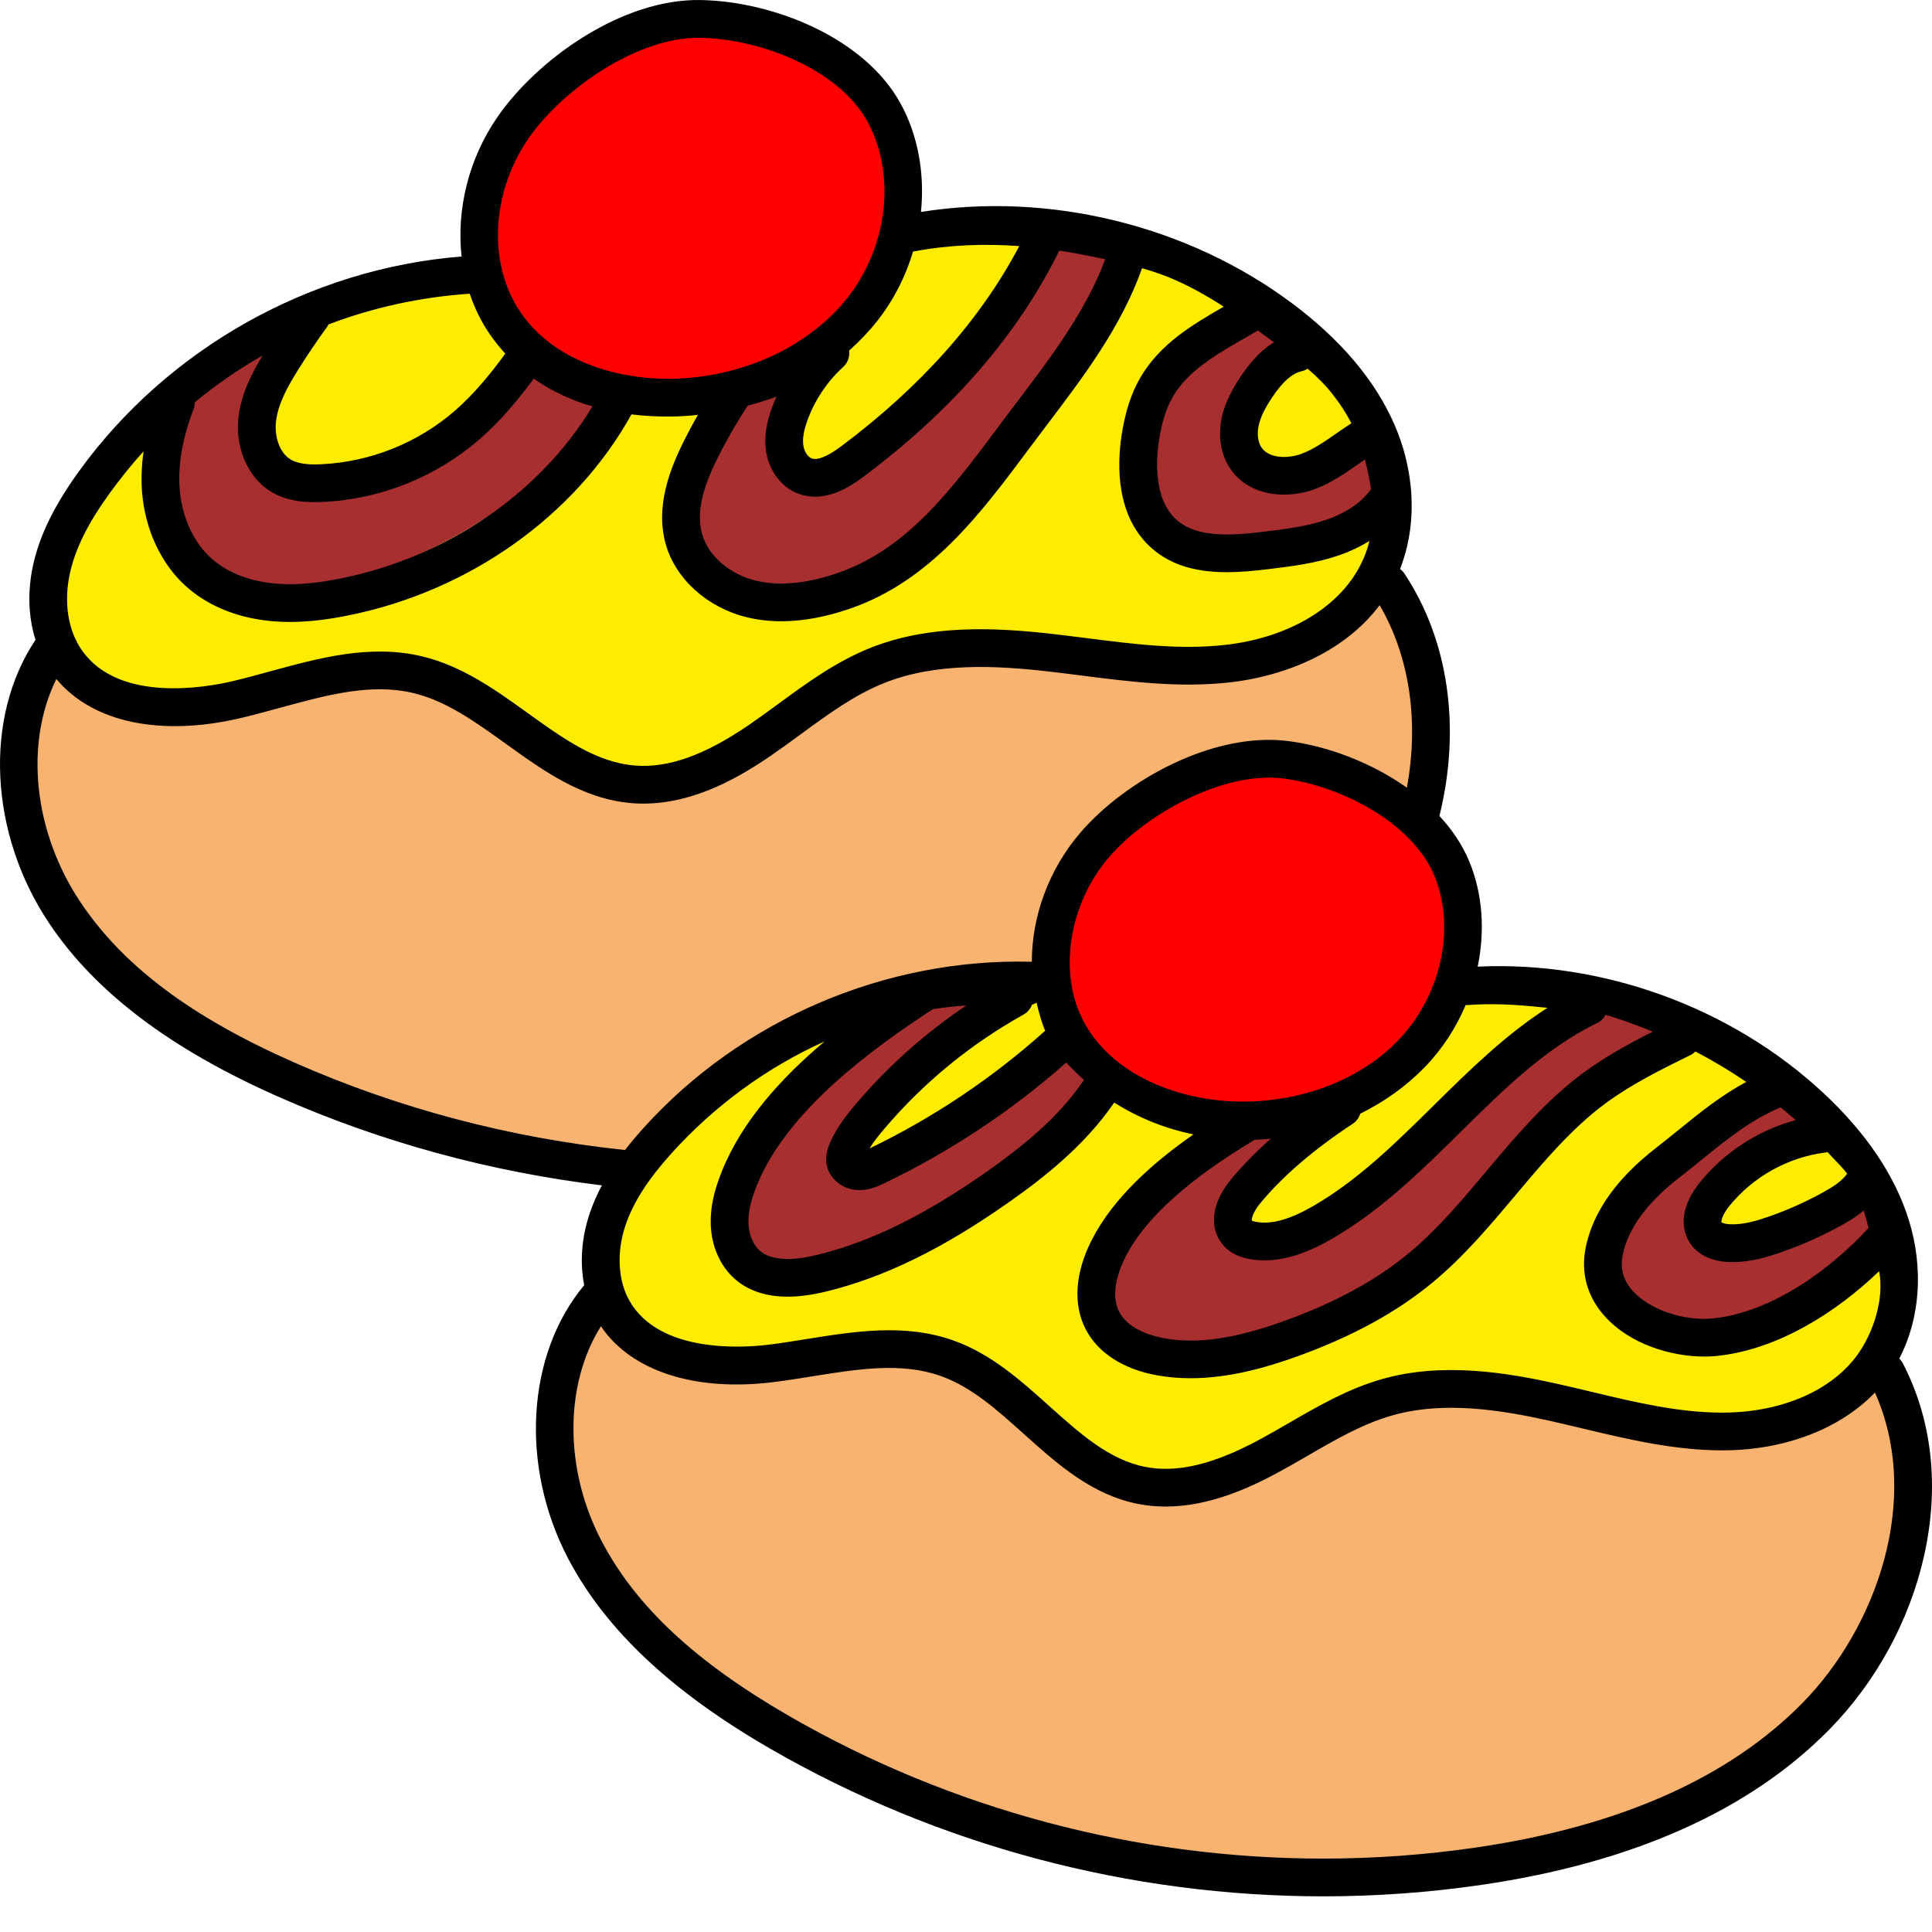
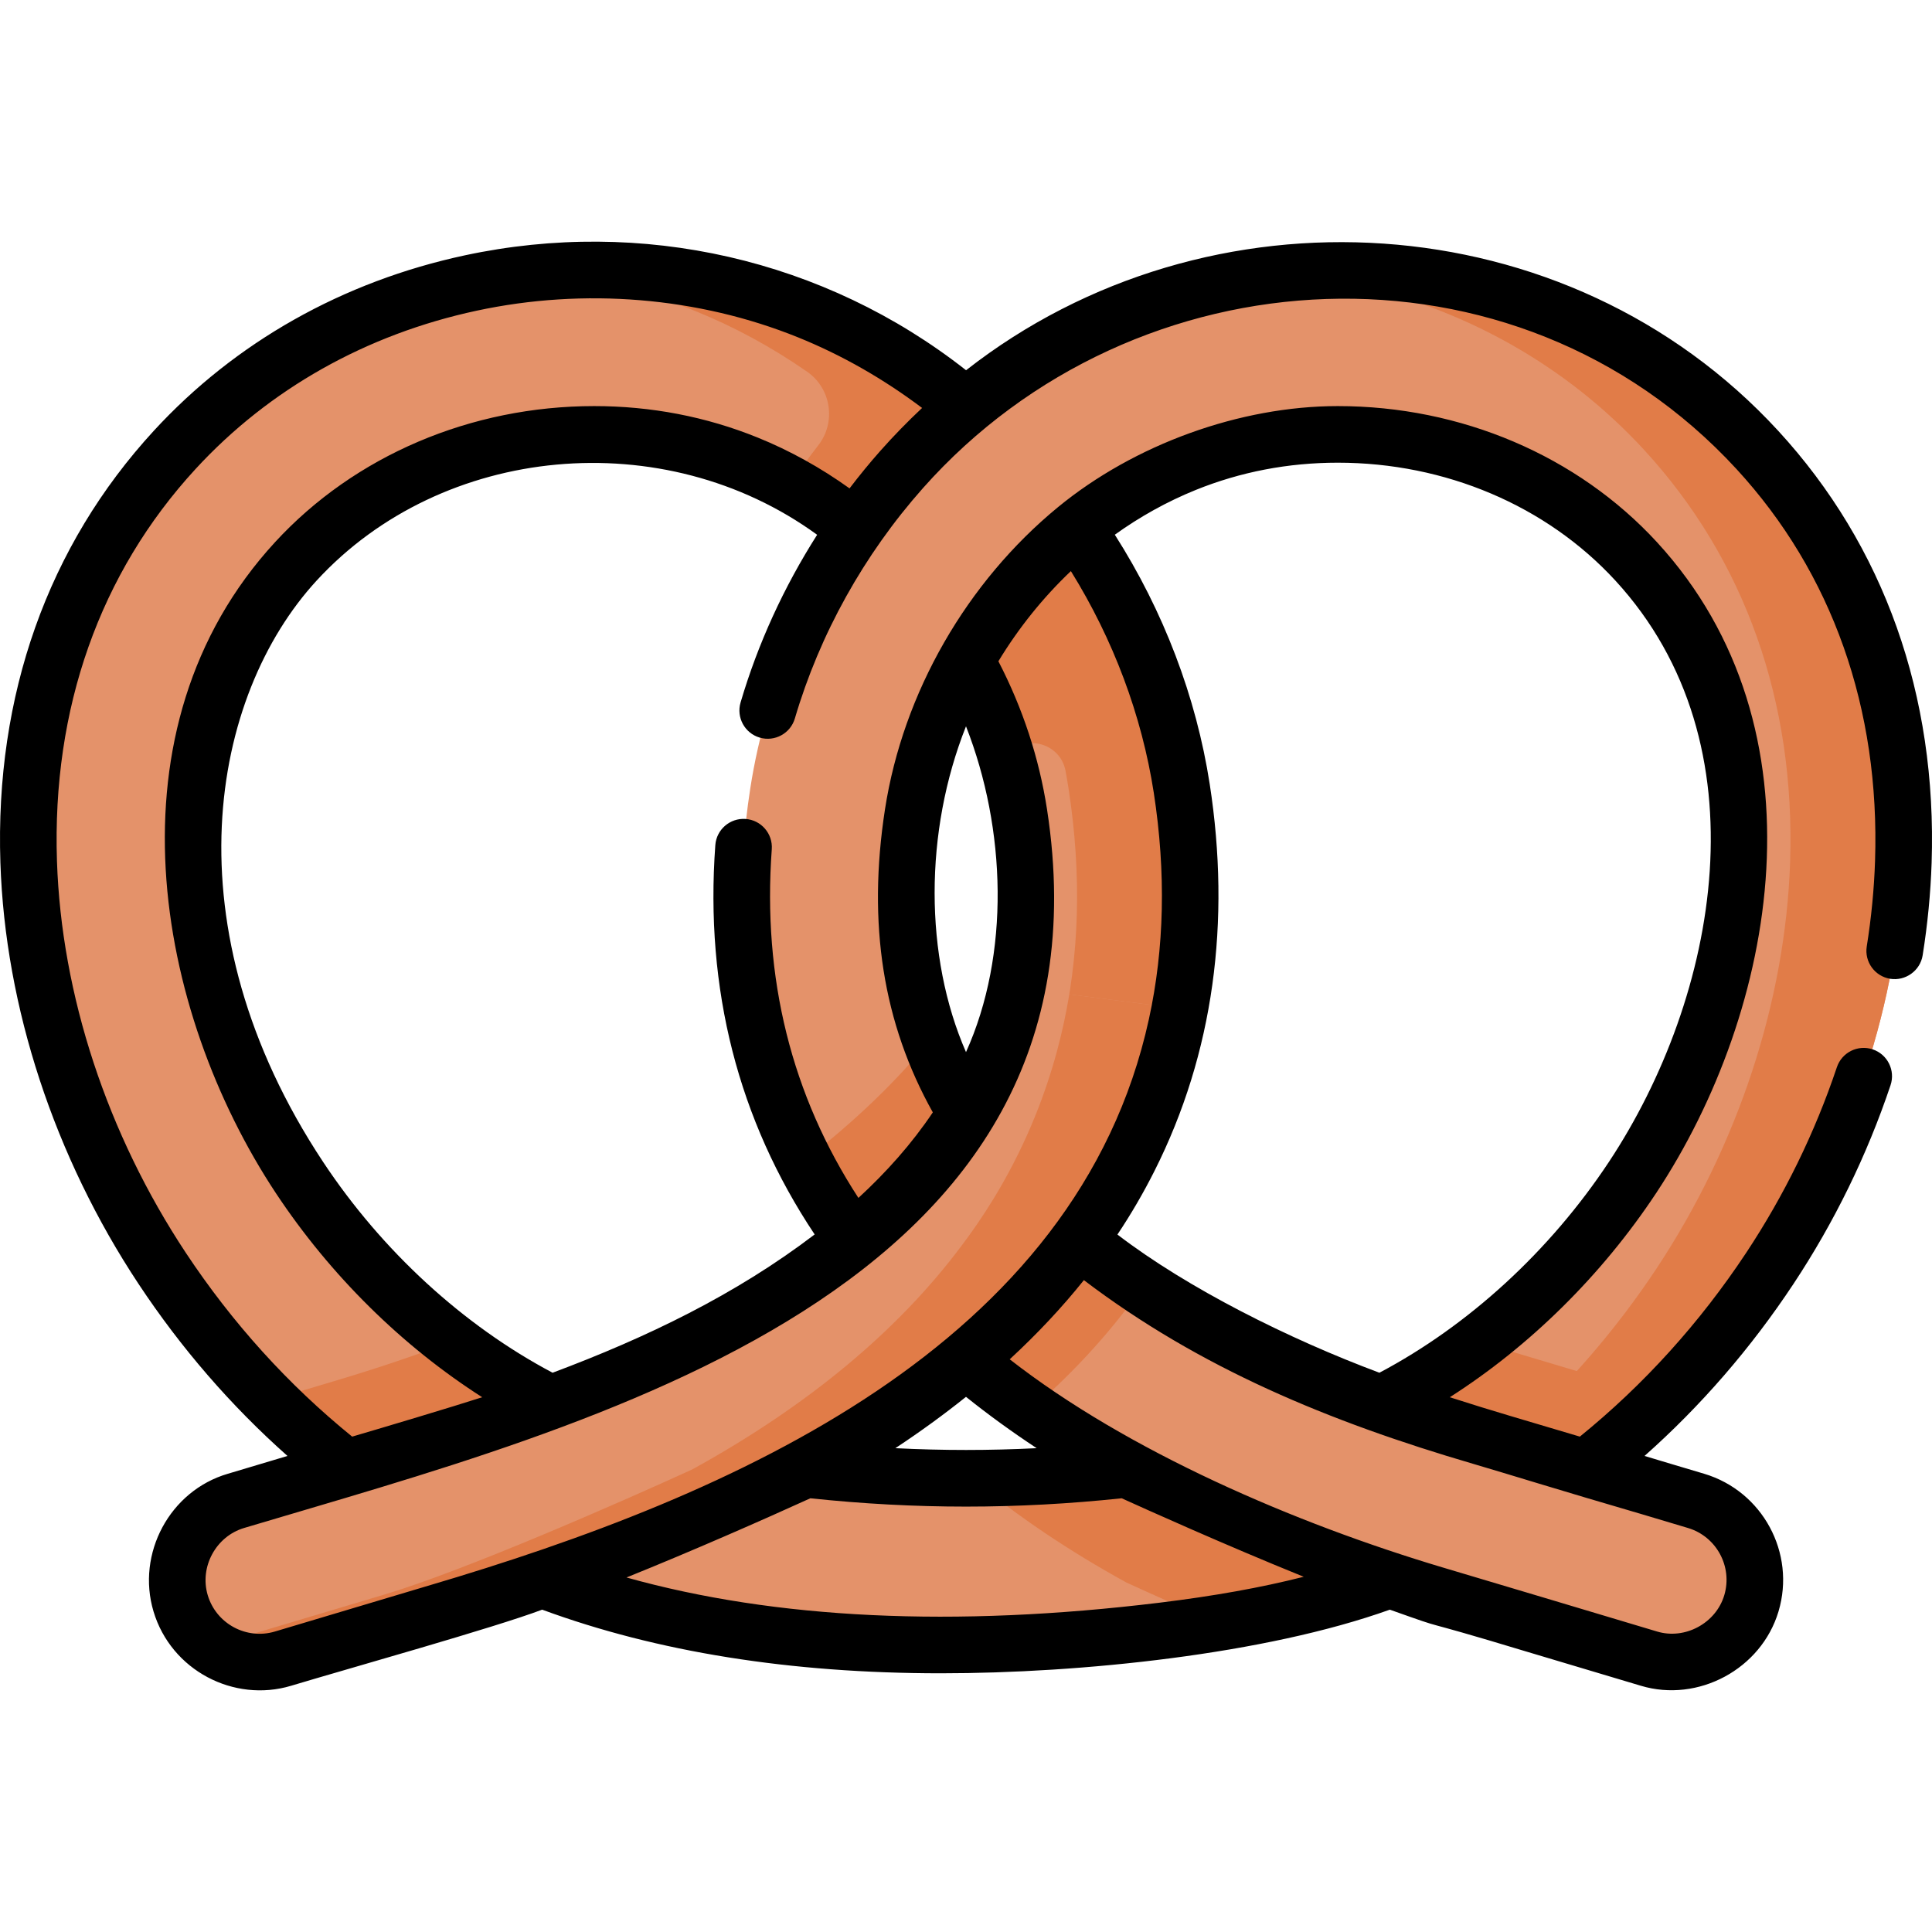
- <svg xmlns="http://www.w3.org/2000/svg" version="1.1" width="512" height="512" x="0" y="0" viewBox="0 0 512 512" style="enable-background:new 0 0 512 512" xml:space="preserve" class="">
+ <svg xmlns="http://www.w3.org/2000/svg" id="Capa_1" enable-background="new 0 0 512.003 512.003" height="512" viewBox="0 0 512.003 512.003" width="512">
  <g>
-     <path d="m430.066 324.656c-2.988 4.781-7.359 13.844-3.047 20.812 2.727 4.398 8.203 6.727 15.84 6.727 1.34 0 2.738-.07 4.164-.215 19.168-1.934 37.652-11.133 50.742-25.25l1.426-1.355-.637-1.828c-.73-2.082-1.648-4.234-2.73-6.398l-1.543-3.09-2.844 1.961c-8.82 6.09-18.516 10.59-28.82 13.371-1.371.371-2.965.77-4.527.77-.371 0-.742-.023-1.109-.074-2.113-.277-3.832-1.469-4.48-3.109-.855-2.164.121-4.758 2.898-7.707 6.945-7.34 15.66-12.996 25.195-16.352l4.477-1.57-3.34-3.371c-1.148-1.156-2.312-2.289-3.469-3.363-1.035-.961-2.148-1.945-3.504-3.105l-1.68-1.355-1.789 1.051c-16.996 6.23-31.633 18.109-41.223 33.453zm0 0" fill="#a82f2f" data-original="#ffffff" style="" class="" />
-     <path d="m332.039 332.008c-2.832 0-4.922-.871-6.215-2.586-3.199-4.242.762-10.078 5.535-14.125l14.883-12.621-2.551-5.227c-3.316.688-6.707 1.137-10.078 1.332l-.637.039-.562.293c-13.102 6.77-24.703 16.578-33.555 28.367-5.703 7.625-7.688 14.277-5.891 19.777 1.883 5.77 7.488 9.047 12.102 10.188 2.059.516 4.254.766 6.719.766 3.547 0 7.035-.539 9.676-1.012 29.422-5.238 56.469-20.5 76.164-42.977 3.109-3.555 6.148-7.426 8.828-10.84 3.691-4.688 7.508-9.535 11.695-13.977 6.059-6.422 12.344-11.168 18.68-14.109l6.719-3.117-6.992-2.438c-3.926-1.367-8.055-2.562-12.27-3.555l-.977-.23-.918.402c-15.32 6.734-27.41 19.246-39.113 31.355-13.555 14.012-27.566 28.5-46.352 33.562-1.754.477-3.406.723-4.891.73zm0 0" fill="#a82f2f" data-original="#ffffff" style="" class="" />
-     <path d="m266.832 267.371 8.434-5.863-10.262.402c-4.652.184-9.355.633-13.988 1.344l-.578.086-.504.301c-19.363 11.547-36.938 26.969-50.816 44.602-6.512 8.258-8.453 15.172-5.781 20.543 1.789 3.605 5.895 6.277 10.715 6.965.965.137 1.984.207 3.035.207 3.512 0 7.078-.773 10.105-1.527 28.145-7.043 53.883-23.238 72.477-45.602l1.832-2.199-2.113-1.934c-1.844-1.688-3.527-3.52-5-5.449l-1.906-2.492-2.406 2.016c-14.77 12.395-31.188 22.559-48.797 30.219-1.422.617-2.691.934-3.766.934-1.121 0-1.98-.363-2.562-1.086-1.844-2.262.949-5.625 1.848-6.602 12.016-13.016 25.484-24.746 40.035-34.863zm0 0" fill="#a82f2f" data-original="#ffffff" style="" class="" />
-     <path d="m330.363 148.996c3.121 0 6.176-.387 9.082-1.148 10.047-2.645 18.949-8.91 26.336-14.688l1.266-.988-.125-1.605c-.25-3.238-.844-6.48-1.773-9.637l-1.363-4.629-3.547 3.273c-3.645 3.359-7.691 6.715-12.574 8.484-1.949.711-4.129 1.09-6.301 1.09-2.582 0-7.391-.574-10.586-4.402-4.387-5.258-2.965-13.199.703-18.324 3.254-4.547 8.035-7.668 12.719-10.363l3.637-2.098-3.16-2.762c-2.129-1.863-4.344-3.648-6.57-5.293-.727-.547-1.461-1.082-2.199-1.605l-1.738-1.23-1.734 1.234c-8.254 5.871-17.609 12.523-23.68 21.902-5.539 8.562-8.367 21.578-2.199 31.352 4.527 7.164 13.426 11.438 23.809 11.438zm0 0" fill="#a82f2f" data-original="#ffffff" style="" class="" />
-     <path d="m209.688 157.938c2.645 0 5.316-.336 7.957-1 12.168-3.07 21.883-11.727 30.574-20.625 19.285-19.738 35.738-42.078 48.902-66.387l1.828-3.379-3.723-.957c-4.949-1.266-10.016-2.246-15.066-2.906l-1.941-.254-1.012 1.676c-12.586 20.777-28.07 39.609-46.023 55.973-2.902 2.641-6.043 5.336-9.746 6.746-1.633.617-3.301.934-4.957.934-2.496 0-4.707-.707-6.395-2.051-4.113-3.258-5.398-11.172.305-19.41.262-.375.531-.746.812-1.117l-3.668-4.52c-2.613 1.215-5.352 2.289-8.133 3.184l-.867.277-.566.715c-4.695 5.934-8.797 11.363-11.473 17.73-3.207 7.629-3.492 15.512-.777 21.629 3.645 8.219 13.277 13.742 23.969 13.742zm0 0" fill="#a82f2f" data-original="#ffffff" style="" class="" />
-     <path d="m67.625 156.855c1.699.211 3.383.316 5.16.316 5.098 0 10.703-.875 17.637-2.746 26.977-7.297 51.621-23.246 69.387-44.914l2.863-3.488-4.324-1.289c-5.305-1.582-10.188-3.84-14.52-6.707l-2.082-1.379-1.734 1.793c-12.562 13.004-27.98 23.523-44.59 30.414-3.445 1.434-8.609 3.332-13.691 3.332-2.699 0-5.062-.516-7.223-1.578-6.445-3.188-11.051-12.777-7.598-23.316 1.293-3.941 3.527-7.836 6.836-11.902l-3.77-4.523c-5.234 2.875-10.293 6.109-15.039 9.617l-.449.332-.297.469c-3.699 5.797-7.402 12.145-9.426 19.281-2.711 9.512-1.523 19.074 3.168 25.586 4.164 5.77 11.34 9.672 19.691 10.703zm0 0" fill="#a82f2f" data-original="#ffffff" style="" class="" />
-     <path d="m499.633 367.809-1.812-4.082-3.094 3.227c-8.742 9.105-22.617 14.359-38.055 14.406h-.25c-12.375 0-24.547-2.902-36.359-5.719l-1.363-.324c-2.297-.547-4.594-1.094-6.879-1.605-7.496-1.688-17.363-3.629-27.199-3.629-6.039 0-11.426.695-16.457 2.129-8.102 2.293-15.309 6.461-23.023 10.918l-.25.145c-2.527 1.461-5.141 2.973-7.754 4.383-6.836 3.688-17.203 8.594-28.234 8.602-2.246 0-4.492-.215-6.676-.633-11.496-2.242-20.312-10.148-28.84-17.797-7.363-6.613-14.32-12.855-22.949-15.953-4.406-1.582-9.25-2.352-14.816-2.352-6.785 0-13.945 1.156-20.887 2.273-3.281.527-6.672 1.07-10 1.484-3.273.41-6.504.621-9.59.621-15.41 0-27.273-5.012-33.406-14.113l-2.578-3.824-2.453 3.91c-10.355 16.523-10.344 40.012.035 59.844 9.336 17.859 25.527 33.012 50.949 47.676 43.285 24.961 92.723 38.152 142.961 38.152 13.734 0 27.562-1.008 41.094-2.992 38.477-5.637 68.129-18.828 88.125-39.207 10.438-10.637 18.371-24.562 22.34-39.215 4.457-16.469 3.566-32.484-2.578-46.324zm0 0" fill="#f7b36f" data-original="#f7b36f" style="" class="" />
-     <path d="m166.992 307.926 1.023-1.324c1.391-1.805 2.973-3.688 4.695-5.605 24.344-27.027 60.695-43.164 97.246-43.164 1.137 0 2.27.016 3.402.047l3.078.082.004-3.082c.008-11.559 4.457-23.344 12.203-32.332 10.047-11.668 29.625-23.477 47.605-23.477 1.625 0 3.227.102 4.762.297 10.387 1.316 21.355 5.629 30.094 11.828l3.832 2.719.852-4.621c3.387-18.336.695-36.246-7.578-50.426l-2.277-3.898-2.711 3.605c-3.672 4.879-8.57 8.996-14.562 12.246-6.797 3.68-14.832 6.117-23.234 7.059-3.305.367-6.699.543-10.375.543-9.391 0-18.84-1.199-28.02-2.367-2.914-.375-5.84-.746-8.742-1.078-4.578-.52-11.484-1.219-18.516-1.219-10.461 0-19.219 1.488-26.777 4.551-8.109 3.277-15.098 8.391-22.57 13.859l-.215.156c-2.453 1.801-4.992 3.66-7.539 5.414-7.637 5.25-19.281 12.23-32.152 12.23-.953 0-1.926-.043-2.969-.129-12.086-1.023-22.059-8.195-31.719-15.148-8.336-6-16.211-11.668-25.508-13.918-3.074-.742-6.242-1.105-9.684-1.105-8.883 0-17.762 2.426-27.219 5.008-3.332.914-6.773 1.855-10.164 2.652-5.895 1.398-11.59 2.105-16.934 2.105-12.668 0-22.992-4.055-29.07-11.414l-2.953-3.578-2.051 4.16c-9.031 18.289-6.445 42.688 6.586 62.164 11.66 17.426 30.082 31.27 57.969 43.566 27.844 12.281 57.625 20.16 88.52 23.418zm0 0" fill="#f7b36f" data-original="#f7b36f" style="" class="" />
-     <g fill="#935252">
-       <path d="m499.461 325.184-4.035 3.977c-12.883 12.699-30.523 21.02-48.406 22.824-1.375.141-2.773.215-4.16.215-5.328 0-12.406-1.168-15.848-6.73-3.195-5.164-2.113-12.559 3.051-20.82 9.027-14.438 22.703-25.941 38.5-32.391l4.898-2-4.23-3.176c-7.363-5.535-15.461-10.234-24.062-13.977l-.969-.418-1.016.273c-8.473 2.305-16.895 7.836-25.035 16.445-4.156 4.398-7.961 9.238-11.688 13.977-2.68 3.414-5.719 7.281-8.84 10.84-19.688 22.477-46.734 37.738-76.156 42.98-2.664.473-6.172 1.016-9.684 1.016-2.414 0-4.676-.258-6.715-.762-5.895-1.477-10.531-5.379-12.094-10.199-1.828-5.594.102-12.066 5.883-19.777 6.902-9.188 15.316-17.055 25.012-23.379l7.152-4.668-8.5-.832c-10.824-1.059-20.754-4.633-28.723-10.344l-2.273-1.625-1.781 2.148c-18.605 22.387-44.375 38.598-72.562 45.645-3.188.797-6.613 1.531-10.074 1.531-1.016 0-2.051-.07-3.062-.211-4.887-.699-8.891-3.305-10.711-6.969-2.676-5.359-.734-12.27 5.773-20.535 10.684-13.562 23.305-25.633 37.516-35.871l-2.605-5.309c-22.648 6.727-42.816 19.383-58.328 36.605-6.539 7.262-10.594 13.645-12.762 20.082-2.668 7.91-2.203 16.277 1.242 22.391 6.406 11.344 20.465 13.727 31.129 13.727 3.77 0 6.945-.301 8.941-.555 3.176-.395 6.445-.922 9.609-1.43l.27-.043c7.062-1.141 14.363-2.316 21.508-2.316 6.039 0 11.328.848 16.172 2.586 9.336 3.352 16.891 10.125 24.27 16.742 8.488 7.617 16.512 14.812 26.918 16.84 1.922.375 3.926.562 5.949.562 7.566 0 16.168-2.652 26.301-8.117 2.73-1.477 5.594-3.133 7.898-4.465 7.508-4.355 15.27-8.855 23.926-11.309 5.418-1.539 11.168-2.289 17.582-2.289 10.223 0 20.363 1.992 28.055 3.727 2.754.625 5.516 1.281 8.367 1.961 12.07 2.875 23.469 5.594 35.348 5.594h.238c16.445-.051 30.707-6.305 38.145-16.727 5.645-7.91 7.719-18.797 5.688-29.875zm0 0" fill="#ffed01" data-original="#935252" style="" class="" />
-       <path d="m455.391 319.277c-2.766 2.953-3.742 5.543-2.895 7.691.629 1.609 2.387 2.832 4.48 3.113.359.047.738.07 1.129.07 1.57 0 3.156-.391 4.52-.762 10.492-2.836 20.34-7.438 29.273-13.684l2.348-1.645-1.531-2.418c-1.809-2.863-3.957-5.77-6.383-8.637l-1.281-1.508-1.891.578c-10.434 3.199-20.293 9.305-27.77 17.199zm0 0" fill="#ffed01" data-original="#935252" style="" class="" />
-       <path d="m357.734 292.934-26.375 22.367c-4.77 4.051-8.727 9.887-5.535 14.125.887 1.172 2.676 2.566 6.188 2.566 2.023 0 3.957-.445 4.918-.707 18.801-5.07 32.188-18.922 46.359-33.582 9.84-10.188 20.02-20.719 32.23-27.832l7.395-4.309-8.465-1.254c-5.742-.848-11.531-1.277-17.215-1.277-2.84 0-5.699.105-8.5.32l-2.242-.141-.828 1.957c-2.488 5.891-5.953 11.145-10.301 15.613-4.766 4.879-10.574 8.91-17.258 11.977zm0 0" fill="#ffed01" data-original="#935252" style="" class="" />
-       <path d="m167.895 205.855c.883.078 1.777.113 2.668.113 8.918 0 18.402-3.668 29.848-11.539 2.484-1.707 4.938-3.5 7.652-5.492 7.285-5.336 14.816-10.855 23.434-14.34 8.055-3.258 17.301-4.844 28.262-4.844 7.234 0 14.297.711 18.977 1.246 2.93.336 5.863.703 8.797 1.082 9.449 1.207 18.379 2.344 27.387 2.344 3.555 0 6.848-.176 10.062-.535 17-1.887 31.051-9.945 37.586-21.562 2.234-3.984 3.656-8.543 4.227-13.551l.777-6.859-5.547 4.109c-5.734 4.254-13.484 9.438-22.586 11.82-3.16.828-6.312 1.25-9.375 1.25-11.965 0-20.141-6.219-23.504-11.543-5.43-8.586-4.566-20.891 2.191-31.348 5.512-8.52 13.805-14.84 21.828-20.578l3.633-2.602-3.781-2.379c-8.988-5.648-18.793-10.141-29.148-13.348l-2.367-.73-1.168 2.18c-13.258 24.754-29.922 47.488-49.531 67.57-8.684 8.895-18.395 17.547-30.582 20.617-2.371.605-4.91.91-7.551.91-8.441 0-19.891-3.578-24.367-13.656-2.711-6.121-2.426-14 .785-21.625 1.535-3.668 3.719-7.395 6.879-11.734l4.438-6.102-7.418 1.387c-3.383.633-6.758 1.035-10.035 1.195-1.152.055-2.309.086-3.434.086-4.164 0-8.344-.398-12.426-1.18l-1.793-.344-1.129 1.438c-17.914 22.824-43.188 39.555-71.164 47.109-6.945 1.879-12.551 2.754-17.645 2.754-1.719 0-3.402-.102-5.141-.316-8.352-1.035-15.531-4.938-19.699-10.707-4.754-6.598-5.914-15.926-3.176-25.582.551-1.934 1.242-3.859 2.113-5.891l-4.832-3.352c-5.742 5.492-10.949 11.453-15.48 17.723-5.945 8.23-9.426 15.281-10.945 22.188-1.902 8.609-.516 17.012 3.801 23.047 5.215 7.273 14.422 11.121 26.621 11.121 6.957-.004 13.203-1.234 16.305-1.969 3.16-.746 6.41-1.633 9.551-2.484l.484-.133c9.242-2.535 18.793-5.156 28.285-5.156 3.754 0 7.23.398 10.613 1.219 10.016 2.426 18.574 8.578 26.918 14.574 9.621 6.93 18.707 13.469 29.703 14.398zm0 0" fill="#ffed01" data-original="#935252" style="" class="" />
-       <path d="m330.773 124.738c2.383 2.863 6.113 4.438 10.5 4.438 2.168 0 4.379-.387 6.387-1.117 5.84-2.113 10.586-6.59 14.398-10.188l1.562-1.477-.895-1.953c-2.992-6.539-7.477-12.859-13.332-18.793l-1.613-1.633-1.996 1.129c-5.293 2.992-10.762 6.328-14.305 11.277-3.668 5.121-5.09 13.059-.707 18.316zm0 0" fill="#ffed01" data-original="#935252" style="" class="" />
-       <path d="m277.605 264.996-.996-4.129-3.555 2.316c-16.996 11.07-32.559 24.207-46.262 39.051-1.355 1.473-2.242 3.031-2.43 4.277l-.496 3.309 3.34.137.184.004c.75 0 2.035-.172 3.887-.98 17.848-7.766 34.449-18.086 49.34-30.68l1.801-1.523-1.055-2.109c-.066-.129-.137-.254-.234-.426-1.543-2.855-2.73-5.965-3.523-9.246zm0 0" fill="#ffed01" data-original="#935252" style="" class="" />
-       <path d="m210.082 125.707c1.668 1.324 3.938 2.051 6.395 2.051 1.637 0 3.352-.324 4.953-.934 3.66-1.387 6.699-3.98 9.75-6.75 17.246-15.707 32.227-33.715 44.527-53.523l2.609-4.199-4.93-.375c-3.148-.238-6.336-.363-9.469-.363-7.367 0-14.688.668-21.758 1.984 0 0-.352.023-.477.035l-1.996.203-.574 1.922c-1.91 6.402-4.914 12.242-8.93 17.363-2.66 3.398-5.844 6.586-9.465 9.469l-.465.371-.285.52c-1.508 2.711-3.578 5.234-5.586 7.684l-.074.09c-1.398 1.699-2.715 3.305-3.914 5.035-4.328 6.242-5.625 15.211-.312 19.418zm0 0" fill="#ffed01" data-original="#935252" style="" class="" />
-       <path d="m74.512 130.605c2.113 1.047 4.547 1.578 7.234 1.578 5.074 0 10.234-1.898 13.676-3.324 16.375-6.805 31.613-17.137 44.074-29.887l2.238-2.289-2.43-2.082c-2.75-2.359-5.113-4.957-7.027-7.719-2.055-2.973-3.715-6.336-4.941-10l-.738-2.195-2.309.156c-13.609.922-27.043 4.023-39.934 9.223l-1.312.52-.418 1.375c-6.031 5.938-12.867 12.668-15.715 21.336-3.449 10.535 1.156 20.125 7.602 23.309zm0 0" fill="#ffed01" data-original="#935252" style="" class="" />
+     <g>
+       <g>
+         <g>
+           <path d="m213.495 389.393c30.465-16.767 54.367-36.601 71.245-59.152 25.948-34.669 35.515-75.471 28.437-121.274-8.665-56.078-47.489-105.745-98.906-126.533-27.768-11.226-59.568-13.865-89.542-7.429-30.774 6.608-57.895 21.898-78.431 44.217-26.722 29.047-40.103 66.812-38.696 109.212 1.222 36.838 13.791 75.092 35.391 107.717 24.338 36.761 58.731 65.506 96.841 80.941zm-56.021-274.279c13.701 0 27.474 2.526 40.443 7.77 37.458 15.144 65.775 51.549 72.141 92.746 5.294 34.252-1.329 63.19-20.248 88.467-16.358 21.855-42.14 40.948-76.632 56.749-7.24 3.317-11.798 10.099-12.605 17.48-1.472-.535-2.925-1.092-4.36-1.674-29.593-11.985-57.599-35.526-76.84-64.587-30.475-46.031-43.776-116.768-.965-163.303 20.044-21.786 49.381-33.648 79.066-33.648z" fill="#e4926a" />
+         </g>
+       </g>
+       <g>
+         <path d="m266.619 200.284c.036-.044.073-.088.109-.133 4.8-5.834 14.264-3.301 15.649 4.126.291 1.558.557 3.121.8 4.69 7.078 45.803-2.489 86.605-28.438 121.274-16.878 22.551-40.78 42.385-71.245 59.152l-57.276 21.538c4.478 2.24 9.019 4.299 13.615 6.161l73.66-27.699c30.465-16.767 54.366-36.601 71.245-59.152 25.948-34.668 35.515-75.471 28.438-121.274-6.073-39.299-26.771-75.268-56.63-100.713-5.694-4.853-11.722-9.313-18.04-13.321-.002-.001-.007-.004-.007-.004-7.688-4.873-15.784-9.08-24.229-12.494-22.398-9.055-47.418-12.514-71.988-10.139 14.49 1.386 28.702 4.768 41.988 10.139 10.449 4.225 20.372 9.649 29.629 16.074 6.374 4.424 7.733 13.35 2.975 19.478-2.611 3.362-5.097 6.826-7.45 10.384 12.827 7.045 24.281 16.644 33.742 28.035 10.616 12.779 18.706 27.757 23.453 43.878z" fill="#e17c48" />
+         <path d="m465.705 119.222c-20.535-22.32-47.656-37.61-78.431-44.217-29.974-6.436-61.774-3.797-89.542 7.429-51.417 20.788-90.24 70.456-98.906 126.533-7.078 45.803 2.489 86.605 28.438 121.274 16.878 22.551 40.78 42.385 71.245 59.152l73.66 27.699c38.11-15.435 72.503-44.181 96.841-80.941 21.6-32.625 34.169-70.879 35.391-107.717 1.407-42.4-11.973-80.165-38.696-109.212zm-33.074 192.843c-19.241 29.062-47.247 52.602-76.84 64.587-1.435.581-2.888 1.139-4.36 1.673-.808-7.381-5.365-14.162-12.605-17.479-34.492-15.801-60.274-34.894-76.632-56.75-18.919-25.276-25.542-54.214-20.248-88.466 6.366-41.198 34.683-77.603 72.141-92.747 12.97-5.244 26.743-7.77 40.443-7.77 29.684 0 59.022 11.863 79.066 33.648 42.811 46.536 29.51 117.273-.965 163.304z" fill="#e4926a" />
+         <g>
+           <path d="m465.705 119.222c-20.535-22.32-47.656-37.61-78.431-44.217-15.633-3.356-31.759-4.221-47.554-2.71 5.891.569 11.757 1.465 17.554 2.71 30.774 6.607 57.896 21.897 78.431 44.217 26.723 29.047 40.103 66.812 38.696 109.212-1.222 36.837-13.791 75.092-35.391 107.717-21.402 32.326-50.582 58.45-83.226 74.78l16.385 6.161c38.11-15.435 72.503-44.181 96.841-80.941 21.6-32.625 34.169-70.879 35.391-107.717 1.407-42.4-11.973-80.165-38.696-109.212z" fill="#e17c48" />
+         </g>
+       </g>
+       <path d="m213.495 389.393c28.571 3.163 56.426 3.165 85.014 0l73.66 27.699c-20.414 8.268-42.259 12.436-64.042 15.091-54.767 6.675-116.35 5.946-168.293-15.091z" fill="#e4926a" />
+       <path d="m441.255 370.339c-47.646-14.234-48.675-14.541-48.675-14.541h.001c-.187-.056-.368-.114-.554-.17-11.43 8.776-23.688 15.942-36.236 21.024-1.435.581 32.674 23.452 43.678 26.74 15.004-9.048 29.086-20.195 41.786-33.053z" fill="#e17c48" />
+       <path d="m257.519 391.755c11.959 9.961 25.64 19.19 40.993 27.635l-.003.002c5.929 2.716 14.541 6.576 24.183 10.753 16.889-2.687 33.616-6.63 49.478-13.054l-73.66-27.699c-13.781 1.526-27.39 2.308-40.991 2.363z" fill="#e17c48" />
+       <g>
+         <path d="m262.194 304.097c16.358 21.855 42.14 40.948 76.632 56.749 16.023 7.34 34.109 14.038 53.755 19.907h-.001s1.135.339 56.897 16.997c11.544 3.449 18.109 15.603 14.66 27.147-3.449 11.544-15.6 18.107-27.144 14.659-22.924-6.848-56.546-16.893-56.892-16.996-21.59-6.45-63.732-24.987-81.591-33.168l.003-.002c-30.47-16.76-54.37-36.6-71.25-59.15z" fill="#e4926a" />
+       </g>
+       <g fill="#e17c48">
+         <path d="m299.742 345.24c.99-1.305 2.01-2.696 3.048-4.167-13.255-8.756-24.448-18.221-33.495-28.338-1.535 2.347-3.05 4.48-4.485 6.362-6.796 9.08-15.242 17.674-25.24 25.762 9.605 10.254 20.805 19.864 33.559 28.787 10.227-8.913 19.116-18.391 26.613-28.406z" />
+         <path d="m270.637 314.195c-3.037-3.299-5.871-6.661-8.444-10.099-6.775-9.052-11.964-18.576-15.603-28.643-8.983 11.103-20.171 21.84-33.494 32.143 4.002 7.81 8.718 15.364 14.167 22.644 3.35 4.477 6.989 8.841 10.889 13.101 12.209-9.313 23.047-19.04 32.485-29.146z" />
+         <path d="" />
+         <path d="m156.213 376.652c-12.598-5.102-24.905-12.305-36.374-21.129-9.635 3.63-19.788 7.056-30.416 10.23h.001s-.519.155-17.921 5.354c12.692 12.726 26.747 23.743 41.704 32.684z" />
+       </g>
+       <g>
+         <path d="m312.704 267.287c-1.723 9.1-4.791 20.708-10.482 33.436-5.553 12.42-11.97 22.252-17.481 29.518-16.88 22.55-40.78 42.39-71.25 59.15l.003.002c-17.859 8.182-60.001 26.718-81.591 33.168-.346.104-33.969 10.147-56.892 16.996-11.544 3.448-23.696-3.115-27.144-14.659-3.449-11.544 3.116-23.699 14.66-27.147 55.762-16.658 56.897-16.997 56.897-16.997h-.001c19.646-5.869 37.732-12.567 53.755-19.907 34.491-15.801 60.274-34.894 76.632-56.749 4.195-5.504 9.064-12.99 13.164-22.486 3.186-7.379 5.139-14.191 6.367-19.897z" fill="#e4926a" />
+       </g>
+       <path d="m282.704 267.287c-1.723 9.1-4.791 20.708-10.482 33.436-5.553 12.42-11.97 22.252-17.481 29.518-16.88 22.55-40.78 42.39-71.25 59.15l.003.002c-17.859 8.182-60.001 26.718-81.591 33.168-.294.088-24.602 7.35-45.966 13.732 5.312 3.859 12.297 5.289 19.074 3.264 22.924-6.849 56.546-16.893 56.892-16.996 21.59-6.45 63.732-24.987 81.591-33.168l-.003-.002c30.47-16.76 54.37-36.6 71.25-59.15 5.51-7.266 11.927-17.097 17.481-29.518 5.691-12.728 8.759-24.336 10.482-33.436l-29.328-3.769z" fill="#e17c48" />
    </g>
-     <path d="m325.336 294.812c1.328.078 2.676.117 4.008.117 16.93 0 32.656-6.176 43.145-16.949 12.352-12.66 16.629-32.004 10.402-47.039-6.312-15.246-26.547-25.602-42.383-27.609-1.336-.168-2.73-.254-4.152-.254-16.672 0-35.465 11.379-44.68 22.082-11.59 13.457-14.543 33.297-7.023 47.18 8.289 15.293 26.449 21.637 40.684 22.473zm0 0" fill="#ff0000" data-original="#ed6d66" style="" class="" />
-     <path d="m177.102 103.391c1.027 0 2.059-.027 3.062-.078 18.949-.918 36.473-9.395 46.879-22.664 11.355-14.484 13.613-34.977 5.492-49.828-8.23-15.059-30.312-23.508-46.914-23.812l-.527-.004c-17.656 0-38.035 14.246-47.535 28.02-10.652 15.469-11.469 35.855-1.988 49.59 8.117 11.758 23.645 18.777 41.531 18.777zm0 0" fill="#ff0000" data-original="#ed6d66" style="" class="" />
-     <path d="m504.242 361.234c-.242-.461-.559-.852-.91-1.203 5.52-10.59 6.504-23.926 2.516-36.738-3.672-11.793-11.352-23.172-22.824-33.816-24.324-22.566-58.273-34.875-91.422-33.309 1.965-9.48 1.332-19.285-2.242-27.906-1.82-4.398-4.551-8.422-7.898-12.023 5.773-23.34 2.426-46.656-9.301-64.273-.312-.477-.707-.859-1.137-1.188 2.645-6.703 3.59-14.199 2.832-21.816-.004-.105-.02-.211-.035-.316-.566-5.383-1.973-10.816-4.254-16.07-5.094-11.738-14.27-22.602-27.277-32.293-27.668-20.605-64.145-29.516-98.227-24.117 1.02-10.051-.715-20.164-5.383-28.703-9.605-17.566-33.898-27.105-52.93-27.453-20.895-.426-43.387 15.715-53.953 31.047-7.656 11.113-10.848 24.508-9.469 36.918-40.094 3.172-77.879 24.344-101.441 56.98-6.527 9.039-10.375 16.914-12.113 24.777-1.527 6.922-1.266 13.789.629 19.852-13.746 20.555-12.316 51.27 3.613 75.074 12.262 18.32 32.203 33.395 60.965 46.082 27.027 11.922 55.766 19.77 85.52 23.395-1.312 2.465-2.379 4.914-3.211 7.383-2.18 6.469-2.648 13.066-1.477 19.074-15.281 18.316-17.078 47.906-4.277 72.375 9.859 18.84 27.41 35.359 53.66 50.496 44.527 25.68 95.332 39.086 146.465 39.086 14.047 0 28.125-1.012 42.094-3.059 40.031-5.871 71.023-19.742 92.117-41.234 12.297-12.531 21.18-28.816 25.008-45.852 4.141-18.414 2.191-36.109-5.637-51.168zm-11.895-2.344c-6.875 9.637-20.223 15.418-35.707 15.469h-.23c-11.551 0-22.809-2.688-34.723-5.531-2.777-.664-5.551-1.324-8.328-1.949-14.355-3.238-31.18-5.93-47.117-1.406-8.957 2.547-16.918 7.148-24.613 11.602-2.562 1.484-5.211 3.016-7.816 4.422-12.219 6.586-21.832 8.895-30.254 7.254-9.598-1.867-17.324-8.801-25.5-16.137-7.539-6.766-15.332-13.762-25.254-17.324-12.883-4.633-26.242-2.484-39.164-.41-3.227.52-6.562 1.055-9.77 1.457-6.684.84-29.102 2.473-37.086-11.668-3.035-5.375-3.418-12.836-1.02-19.957 2.035-6.035 5.895-12.082 12.152-19.031 11.207-12.441 25.191-22.77 40.613-29.688-11.5 9.676-21.871 21.113-27.25 34.453-2.094 5.199-3.027 9.582-2.934 13.789.129 5.785 2.383 11.078 6.191 14.523 3.582 3.242 8.34 4.871 14.203 4.871 3.043 0 6.391-.441 10.023-1.32 15.477-3.742 30.918-11.277 48.602-23.707 9.035-6.348 20.086-14.957 27.914-26.41 6.453 4.094 13.59 6.902 20.992 8.449-10.277 7.168-21.156 16.562-26.98 28.027-4.387 8.637-4.957 16.996-1.602 23.539 3.215 6.266 9.922 10.621 18.883 12.258 2.984.547 5.973.781 8.922.781 10.711 0 20.848-3.113 28.121-5.727 14.574-5.246 26.332-11.645 35.938-19.57 8.371-6.902 15.352-15.211 22.102-23.246 7.629-9.074 14.832-17.645 23.82-24.301 6.871-5.082 14.852-9.02 22.566-12.824.488-.238.895-.562 1.262-.918 4.645 2.422 9.137 5.109 13.477 8.062-6.66 3.574-12.176 8.039-17.93 12.707-1.938 1.57-3.938 3.195-6 4.789-10.324 8-16.566 16.77-18.555 26.055-1.469 6.852.238 13.246 4.934 18.496 6.766 7.57 17.82 10.734 26.457 10.734 1.098 0 2.156-.051 3.164-.152 16.332-1.617 31.945-11.707 43.137-22.477 1.422 7.258-1.52 16.238-5.641 22.016zm-221.078-90.027c1.066-.598 1.812-1.535 2.215-2.594.438-.148.844-.332 1.207-.57.668 2.777 1.348 5.199 2.285 7.465-13.977 12.539-29.625 23.031-46.543 31.191 1.094-1.789 2.5-3.562 4.184-5.527 10.379-12.121 22.711-22.203 36.652-29.965zm-44.246 23.457c-2.656 3.102-5.352 6.535-7.105 10.645-.605 1.414-1.34 3.578-.781 6.016.84 3.664 4.406 6.363 8.484 6.414h.125c2.797 0 5.121-1.113 6.664-1.855 17.469-8.383 33.656-19.133 48.16-31.961 1.488 1.613 3.051 3.156 4.699 4.605-6.938 10.324-17.234 18.316-25.652 24.234-16.625 11.688-30.988 18.73-45.203 22.172-7.219 1.746-12.324 1.328-15.168-1.246-1.75-1.586-2.836-4.328-2.902-7.332-.062-2.809.641-5.93 2.211-9.828 7.98-19.797 30.43-36.148 46.629-46.727.223-.035.441-.078.664-.109 2.73-.41 5.48-.695 8.234-.891-10.801 7.254-20.543 15.918-29.059 25.863zm248.844 4.508c-9.965 2.719-19.02 8.582-25.504 16.672-4.625 5.777-5.465 11.863-2.242 16.285 2.047 2.812 5.434 4.418 9.801 4.648.434.02.863.031 1.293.031 4.625 0 8.949-1.266 12.617-2.539 5.547-1.922 10.965-4.332 16.109-7.168 1.977-1.09 4.062-2.363 5.977-3.945.465 1.527.875 3.066 1.262 4.613-9.629 10.555-25.43 22.398-41.312 23.973-7.68.762-16.785-2.375-21.184-7.297-2.547-2.852-3.402-6.035-2.609-9.734 1.48-6.918 6.496-13.73 14.902-20.246 2.148-1.66 4.195-3.32 6.176-4.93 6.883-5.582 12.891-10.418 20.711-13.723 1.352 1.094 2.688 2.211 4.004 3.359zm13.648 14.207c-1.402 2.012-3.887 3.578-6.402 4.965-4.648 2.562-9.543 4.742-14.555 6.477-3.098 1.074-6.723 2.141-10.113 1.969-1.5-.078-2.156-.457-2.23-.523-.125-.426.332-2.137 1.957-4.168 6.293-7.855 15.633-13.082 25.625-14.336.176-.02.34-.074.508-.117 1.578 1.785 3.707 3.75 5.211 5.734zm-51.504-37.637c-6.309 3.188-12.633 6.637-18.484 10.965-9.938 7.352-17.863 16.785-25.527 25.902-6.758 8.047-13.145 15.645-20.809 21.965-8.707 7.184-19.488 13.027-32.961 17.875-13.184 4.742-23.012 6.141-31.859 4.52-2.723-.496-9.312-2.172-11.781-6.984-2.594-5.059.266-11.785 1.617-14.445 6.805-13.391 22.684-24.098 34.035-30.984.078-.047.137-.109.211-.156 1.434-.047 2.863-.137 4.293-.266-4.016 3.555-7.547 7.168-10.555 10.82-5.129 6.227-5.918 12.875-2.051 17.352 1.816 2.102 4.48 3.398 7.918 3.848 1.012.133 2.012.195 3 .195 7.098 0 13.492-3.164 17.883-5.691 13-7.484 23.727-18.066 34.098-28.301 11.578-11.43 22.52-22.223 36.254-28.93.973-.477 1.711-1.23 2.191-2.113.566.148 1.129.293 1.703.477 3.68 1.176 7.285 2.496 10.824 3.953zm-49.098-7.047c6.469-.484 12.676-.133 19.055.527.719.074 1.434.137 2.141.195-11.227 7.207-20.789 16.633-30.098 25.816-10.379 10.238-20.18 19.91-32.062 26.758-5.945 3.422-10.582 4.77-14.59 4.246-1.195-.156-1.602-.441-1.625-.418-.113-.5.41-2.367 2.176-4.512 5.926-7.191 14.191-14.309 24.574-21.148 1-.656 1.664-1.617 1.996-2.676 6.273-3.086 12.062-7.172 17.027-12.266 4.691-4.812 8.359-10.477 10.918-16.535.164.004.32.023.488.012zm-18.57 9.539c-10.719 10.996-27.48 16.945-44.836 15.926-13.43-.789-30.523-6.699-38.223-20.914-6.949-12.824-4.148-31.238 6.66-43.785 9.953-11.559 30.449-22.801 46.188-20.805 14.996 1.898 34.105 11.574 39.988 25.777 5.781 13.957 1.762 31.969-9.777 43.801zm-36.973-188.305c1.418 1.039 2.84 2.074 4.246 3.137-3.992 2.406-6.82 6.086-8.77 8.992-1.879 2.805-4.156 6.602-5.098 11.105-1.066 5.121-.102 10.191 2.656 13.91 3.379 4.559 8.672 6.352 13.875 6.352 2.891 0 5.754-.551 8.242-1.492 4.309-1.625 7.902-4.129 11.379-6.551.617-.434 1.219-.844 1.82-1.254.68 2.66 1.242 5.285 1.609 7.883-3.117 4.34-8.059 6.77-11.707 8.035-5.191 1.801-10.992 2.508-16.605 3.191-8.684 1.059-17.617 1.695-23.094-3.027-6.398-5.52-5.488-16.527-4.801-21 .766-4.988 1.957-8.742 3.754-11.812 3.992-6.836 11.406-11.09 19.258-15.598 1.066-.609 2.148-1.238 3.234-1.871zm19.816 16.934c1.941 2.473 3.582 4.996 4.953 7.652-1.355.875-2.68 1.773-3.953 2.66-3.109 2.168-6.051 4.215-9.195 5.402-3.586 1.355-8.504 1.305-10.551-1.457-1.043-1.406-1.379-3.617-.898-5.914.586-2.812 2.238-5.531 3.613-7.582 2.77-4.133 5.246-6.324 7.789-6.898.586-.133 1.109-.375 1.586-.68 2.406 2.047 4.746 4.383 6.656 6.816zm-60.289-35.809c-5.062 13.641-14.328 25.875-23.309 37.723-1.578 2.082-3.156 4.16-4.707 6.246l-.23.312c-12.438 16.688-24.184 32.445-42.551 38.824-8.266 2.867-15.602 3.559-21.801 2.055-7.02-1.703-12.609-6.559-14.242-12.363-1.895-6.734 1.25-14.391 4.199-20.305 2.348-4.703 5.004-9.305 7.891-13.695 1.953-.52 3.879-1.094 5.762-1.73.613-.203 1.23-.434 1.848-.672-.426.961-.828 1.93-1.184 2.918-1.605 4.438-2.098 8.141-1.543 11.66.809 5.156 4.039 9.41 8.434 11.109 1.531.59 3.051.836 4.527.836 5.773 0 10.832-3.781 13.008-5.414 23.484-17.582 40.863-37.699 51.727-59.801 2.691.406 5.371.887 8.031 1.434 1.383.285 2.762.57 4.141.863zm-50.91-2.094c.203-.016.41-.016.613-.055 9.082-1.695 18.328-2.016 27.52-1.344-10.246 19.422-26.062 37.23-47.113 52.992-3.695 2.766-6.367 3.859-7.941 3.254-1.008-.391-1.918-1.793-2.16-3.332-.281-1.789.059-3.918 1.066-6.707 1.957-5.398 5.23-10.297 9.473-14.168 1.254-1.145 1.785-2.781 1.582-4.344 2.84-2.543 5.402-5.242 7.523-7.945 4.32-5.508 7.48-11.789 9.438-18.352zm-101.953-29.887c9.016-13.086 28.996-26.988 45.531-26.723 15.75.285 36.645 8.184 44.34 22.254 7.562 13.832 5.418 32.969-5.223 46.531-9.879 12.594-26.574 20.641-44.668 21.527-14.008.691-32.387-3.527-41.973-17.414-8.789-12.73-7.969-31.719 1.992-46.176zm-88.723 71.668c.227-.59.32-1.195.32-1.793 5.641-4.656 11.645-8.797 17.965-12.391-2.84 4.676-5.68 10.109-6.395 16.379-.938 8.23 2.613 16.207 8.836 19.844 3.699 2.164 7.797 2.637 11.328 2.637.766 0 1.508-.023 2.211-.055 15.285-.703 30.059-6.629 41.594-16.68 5.703-4.969 10.379-10.719 14.281-15.992 4.727 3.324 9.98 5.738 15.551 7.363-13.895 23.016-38.582 39.949-66.77 45.602-7.391 1.484-13.332 1.863-18.699 1.191-4.426-.555-10.742-2.164-15.707-6.703-4.621-4.223-7.609-10.812-8.199-18.078-.523-6.449.715-13.621 3.684-21.324zm73.176-30.562c1.277 3.824 3.047 7.453 5.324 10.754 1.273 1.844 2.645 3.551 4.098 5.133-3.676 5.012-8.062 10.508-13.305 15.078-9.844 8.574-22.445 13.629-35.488 14.23-2.562.117-5.789.082-8.031-1.227-3.281-1.918-4.344-6.57-3.945-10.082.551-4.863 3.305-9.609 5.84-13.68 2.41-3.867 4.992-7.695 7.68-11.379.156-.219.277-.449.395-.684 11.781-4.48 24.352-7.254 37.434-8.145zm-105.949 74.051c1.434-6.488 4.754-13.184 10.453-21.078 2.84-3.934 5.867-7.676 9.062-11.215-.531 3.77-.68 7.426-.391 10.941.793 9.754 4.953 18.738 11.418 24.645 5.469 5 12.805 8.195 21.215 9.246 2.117.266 4.289.398 6.551.398 4.641 0 9.656-.566 15.355-1.707 32.137-6.445 60.188-26.355 75.141-53.301 3.156.391 6.363.578 9.59.578 1.184 0 2.375-.027 3.574-.086 1.469-.07 2.953-.203 4.434-.359-1.27 2.234-2.488 4.496-3.633 6.789-3.754 7.523-7.699 17.445-4.879 27.477 2.598 9.227 11.039 16.832 21.512 19.371 2.898.703 5.945 1.055 9.125 1.055 5.695 0 11.824-1.129 18.312-3.379 21.27-7.383 34.496-25.133 47.289-42.297l.23-.312c1.539-2.062 3.098-4.117 4.656-6.18 9.66-12.742 19.625-25.91 25.105-41.391 2.309.664 4.59 1.406 6.824 2.297 4.992 1.988 10.07 4.832 14.824 7.891-8.375 4.812-16.902 9.902-22.066 18.738-2.449 4.195-4.039 9.066-5.004 15.336-1.168 7.605-1.664 21.625 8.156 30.094 5.613 4.844 12.629 6.195 19.734 6.195 3.742 0 7.504-.375 11.102-.812 6.129-.75 12.473-1.523 18.668-3.672 2.934-1.02 5.609-2.301 8.02-3.805-.613 2.516-1.574 5.02-2.977 7.512-6.051 10.773-19.242 18.27-35.289 20.055-12.023 1.34-24.031-.188-36.742-1.805-2.945-.375-5.891-.75-8.832-1.086-15.156-1.734-32.801-2.641-48.711 3.797-8.945 3.617-16.641 9.254-24.082 14.703-2.48 1.816-5.047 3.695-7.582 5.441-11.918 8.191-21.629 11.66-30.559 10.902-10.176-.863-18.941-7.172-28.23-13.852-8.523-6.137-17.336-12.477-27.941-15.043-13.773-3.332-27.309.371-40.395 3.953-3.277.895-6.664 1.824-9.934 2.598-6.836 1.617-29.902 5.824-39.797-7.988-3.82-5.328-5.027-12.855-3.309-20.645zm59.477 129.703c-27.344-12.062-45.359-25.566-56.688-42.496-12.512-18.695-14.82-42.09-6.387-59.16 9.512 11.516 27.633 15.383 49.012 10.32 3.438-.816 6.91-1.766 10.27-2.684 12.41-3.395 24.133-6.605 35.402-3.879 8.703 2.105 16.352 7.609 24.453 13.438 9.977 7.18 20.297 14.605 33.227 15.703 1.078.09 2.152.133 3.215.133 13.617 0 25.723-7.172 33.852-12.762 2.66-1.828 5.289-3.75 7.828-5.613 7.266-5.32 14.129-10.348 21.922-13.5 13.832-5.598 29.914-4.723 43.824-3.133 2.898.332 5.801.703 8.703 1.074 12.738 1.617 25.902 3.293 39.113 1.824 8.789-.98 17.203-3.539 24.332-7.398 6.41-3.473 11.605-7.867 15.527-13.078 7.938 13.609 10.465 30.77 7.215 48.367-9.496-6.734-21.125-11.047-31.445-12.355-20.02-2.543-43.289 10.578-55.023 24.199-8.461 9.828-12.914 22.281-12.926 34.285-38.695-1.039-77.027 15.32-102.957 44.113-1.773 1.973-3.387 3.891-4.844 5.777-30.539-3.215-60.008-10.996-87.625-23.176zm399.715 169.66c-19.527 19.898-48.605 32.797-86.426 38.34-13.5 1.98-27.086 2.957-40.656 2.957-49.379 0-98.453-12.953-141.457-37.75-24.895-14.359-40.719-29.121-49.793-46.469-9.961-19.031-9.805-41.457-.148-56.859 8.02 11.902 24.941 17.418 45.863 14.789 3.379-.422 6.805-.973 10.113-1.504 12.207-1.965 23.738-3.816 34.199-.059 8.078 2.906 14.816 8.953 21.953 15.359 8.828 7.922 17.957 16.113 30.27 18.512 2.441.477 4.867.688 7.254.688 11.512 0 22.172-4.922 29.66-8.957 2.734-1.477 5.449-3.047 8.074-4.566 7.496-4.336 14.578-8.43 22.34-10.637 13.777-3.914 29.055-1.418 42.184 1.539 2.734.617 5.469 1.27 8.207 1.922 11.957 2.855 24.316 5.805 37.047 5.805h.258c16.375-.051 30.973-5.695 40.215-15.328 12.598 28.348.27 62.43-19.156 82.219zm0 0" fill="#000000" data-original="#000000" style="" />
+     <path d="m471.222 114.141c-55.906-60.759-151.216-66.122-215.2-16.021-37.458-29.451-85.932-40.508-132.862-30.446-32.303 6.926-60.788 22.994-82.378 46.465-28.087 30.526-42.152 70.136-40.677 114.547 1.267 38.206 14.276 77.84 36.634 111.603 11.265 17.011 24.498 32.284 39.446 45.555l-15.804 4.721c-15.39 4.502-24.283 21.14-19.7 36.48 4.671 15.637 21.319 24.265 36.478 19.699 15.179-4.572 53.976-15.418 66.521-20.164 30.457 11.218 65.816 16.861 105.66 16.861 37.135 0 85.972-5.042 118.979-16.859 17.847 6.331 3.408 1.177 36.341 11.145l30.19 9.02c15.157 4.554 31.915-4.393 36.479-19.705 4.617-15.488-4.225-31.853-19.71-36.479-3.776-1.128-12.488-3.705-15.798-4.72 14.947-13.27 28.179-28.542 39.444-45.553 10.844-16.375 19.508-34.104 25.751-52.696 1.319-3.927-.795-8.179-4.722-9.498-3.926-1.319-8.179.795-9.497 4.722-5.828 17.354-13.916 33.904-24.038 49.189-12.318 18.6-27.137 34.969-44.08 48.713-14.915-4.463-22.56-6.602-34.469-10.435 21.213-13.545 40.257-32.306 54.676-54.078 32.035-48.395 45.771-123.026.226-172.527-21.087-22.918-51.915-36.062-84.579-36.062-25.929 0-53.922 10.165-74.149 26.778-24.1 19.793-41.062 49.087-45.853 80.086-4.69 30.347-.541 56.673 12.676 80.311-5.583 8.326-12.335 15.883-19.717 22.67-17.729-27.217-25.457-58.26-22.961-92.405.302-4.131-2.803-7.725-6.934-8.026-4.131-.294-7.724 2.802-8.027 6.934-2.786 38.144 6.068 72.816 26.327 103.177-20.993 16.006-44.619 27.351-69.45 36.648-23.663-12.522-45.174-32.241-60.817-55.863-41.245-62.309-29.791-123.555-1.694-154.092 33.254-36.142 91.952-41.709 132.617-12.111-8.818 13.842-15.708 28.868-20.291 44.439-1.17 3.973 1.103 8.143 5.076 9.312 3.975 1.168 8.144-1.104 9.312-5.077 6.564-22.297 18.291-43.392 33.912-61.005 56.183-63.347 157.092-68.71 215.624-5.099 25.368 27.57 38.066 63.495 36.724 103.893-.246 7.427-.984 15.037-2.195 22.617-.653 4.09 2.133 7.936 6.224 8.589 3.998.639 7.931-2.1 8.589-6.224 1.309-8.196 2.108-16.435 2.375-24.485 1.473-44.41-12.593-84.02-40.679-114.544zm-163.997 310.601c-54.339 6.612-101.711 4.352-141.198-6.69 17.481-7.052 36.205-15.284 48.725-20.989 13.866 1.464 27.558 2.205 41.25 2.205 13.696 0 27.393-.741 41.263-2.206 6.392 2.905 27.482 12.405 48.236 20.802-11.253 2.863-23.8 5.112-38.276 6.878zm-69.943-40.957c6.608-4.364 12.851-8.901 18.716-13.606 5.85 4.69 12.106 9.233 18.729 13.606-12.505.631-24.941.631-37.445 0zm153.207 4.175c9.002 2.634 22.226 6.791 44.538 13.299l12.298 3.674c7.565 2.26 11.885 10.254 9.631 17.814-2.219 7.441-10.429 11.857-17.816 9.624-11.374-3.439-51.776-15.472-56.892-17-39.064-11.671-83.414-30.755-114.662-55.141 7.264-6.702 13.828-13.7 19.657-20.978 30.585 23.234 64.991 37.517 103.246 48.708zm-73.593-258.12c11.839-4.792 24.501-7.222 37.636-7.222 28.481 0 55.286 11.378 73.54 31.218 40.082 43.562 27.219 110.414-1.693 154.09-15.645 23.624-37.157 43.343-60.82 55.865-24.034-8.983-50.755-22.326-69.428-36.621 3.607-5.391 6.873-11.008 9.791-16.798 15.767-31.284 20.29-66.217 14.672-102.55-3.58-23.154-12.248-45.864-25.154-66.116 6.67-4.786 13.862-8.796 21.456-11.866zm-60.895 62.64c10.672 27.204 11.695 60.45.001 86.345-11.071-25.303-11.103-58.433-.001-86.345zm21.472 22.003c-2.102-13.609-6.437-26.787-12.887-39.236 5.339-8.812 11.817-16.876 19.211-23.898 11.244 18.102 18.801 38.253 21.972 58.762 3.259 21.134 2.811 41.219-1.298 59.986-18.98 86.694-110.118 126.287-191.024 150.15l-40.582 12.124c-7.564 2.26-15.553-2.057-17.812-9.62-2.231-7.47 2.158-15.585 9.62-17.814 91.551-27.353 232.598-62.287 212.8-190.454zm-44.136-95.041c-2.858 3.222-5.586 6.561-8.199 9.985-7.675-5.501-15.851-10.036-24.402-13.491-13.636-5.52-28.191-8.318-43.265-8.318-32.664 0-63.492 13.144-84.579 36.062-45.545 49.501-31.81 124.133.227 172.529 14.417 21.77 33.46 40.529 54.671 54.074-7.424 2.407-26.649 8.153-34.462 10.439-16.945-13.745-31.765-30.115-44.083-48.715-20.845-31.48-32.972-68.349-34.148-103.818-1.343-40.397 11.355-76.323 36.725-103.894 19.477-21.175 45.232-35.682 74.486-41.955 28.515-6.128 58.755-3.624 85.153 7.051 11.592 4.683 22.619 10.981 32.905 18.722-3.828 3.594-7.517 7.368-11.029 11.329z" />
  </g>
</svg>
